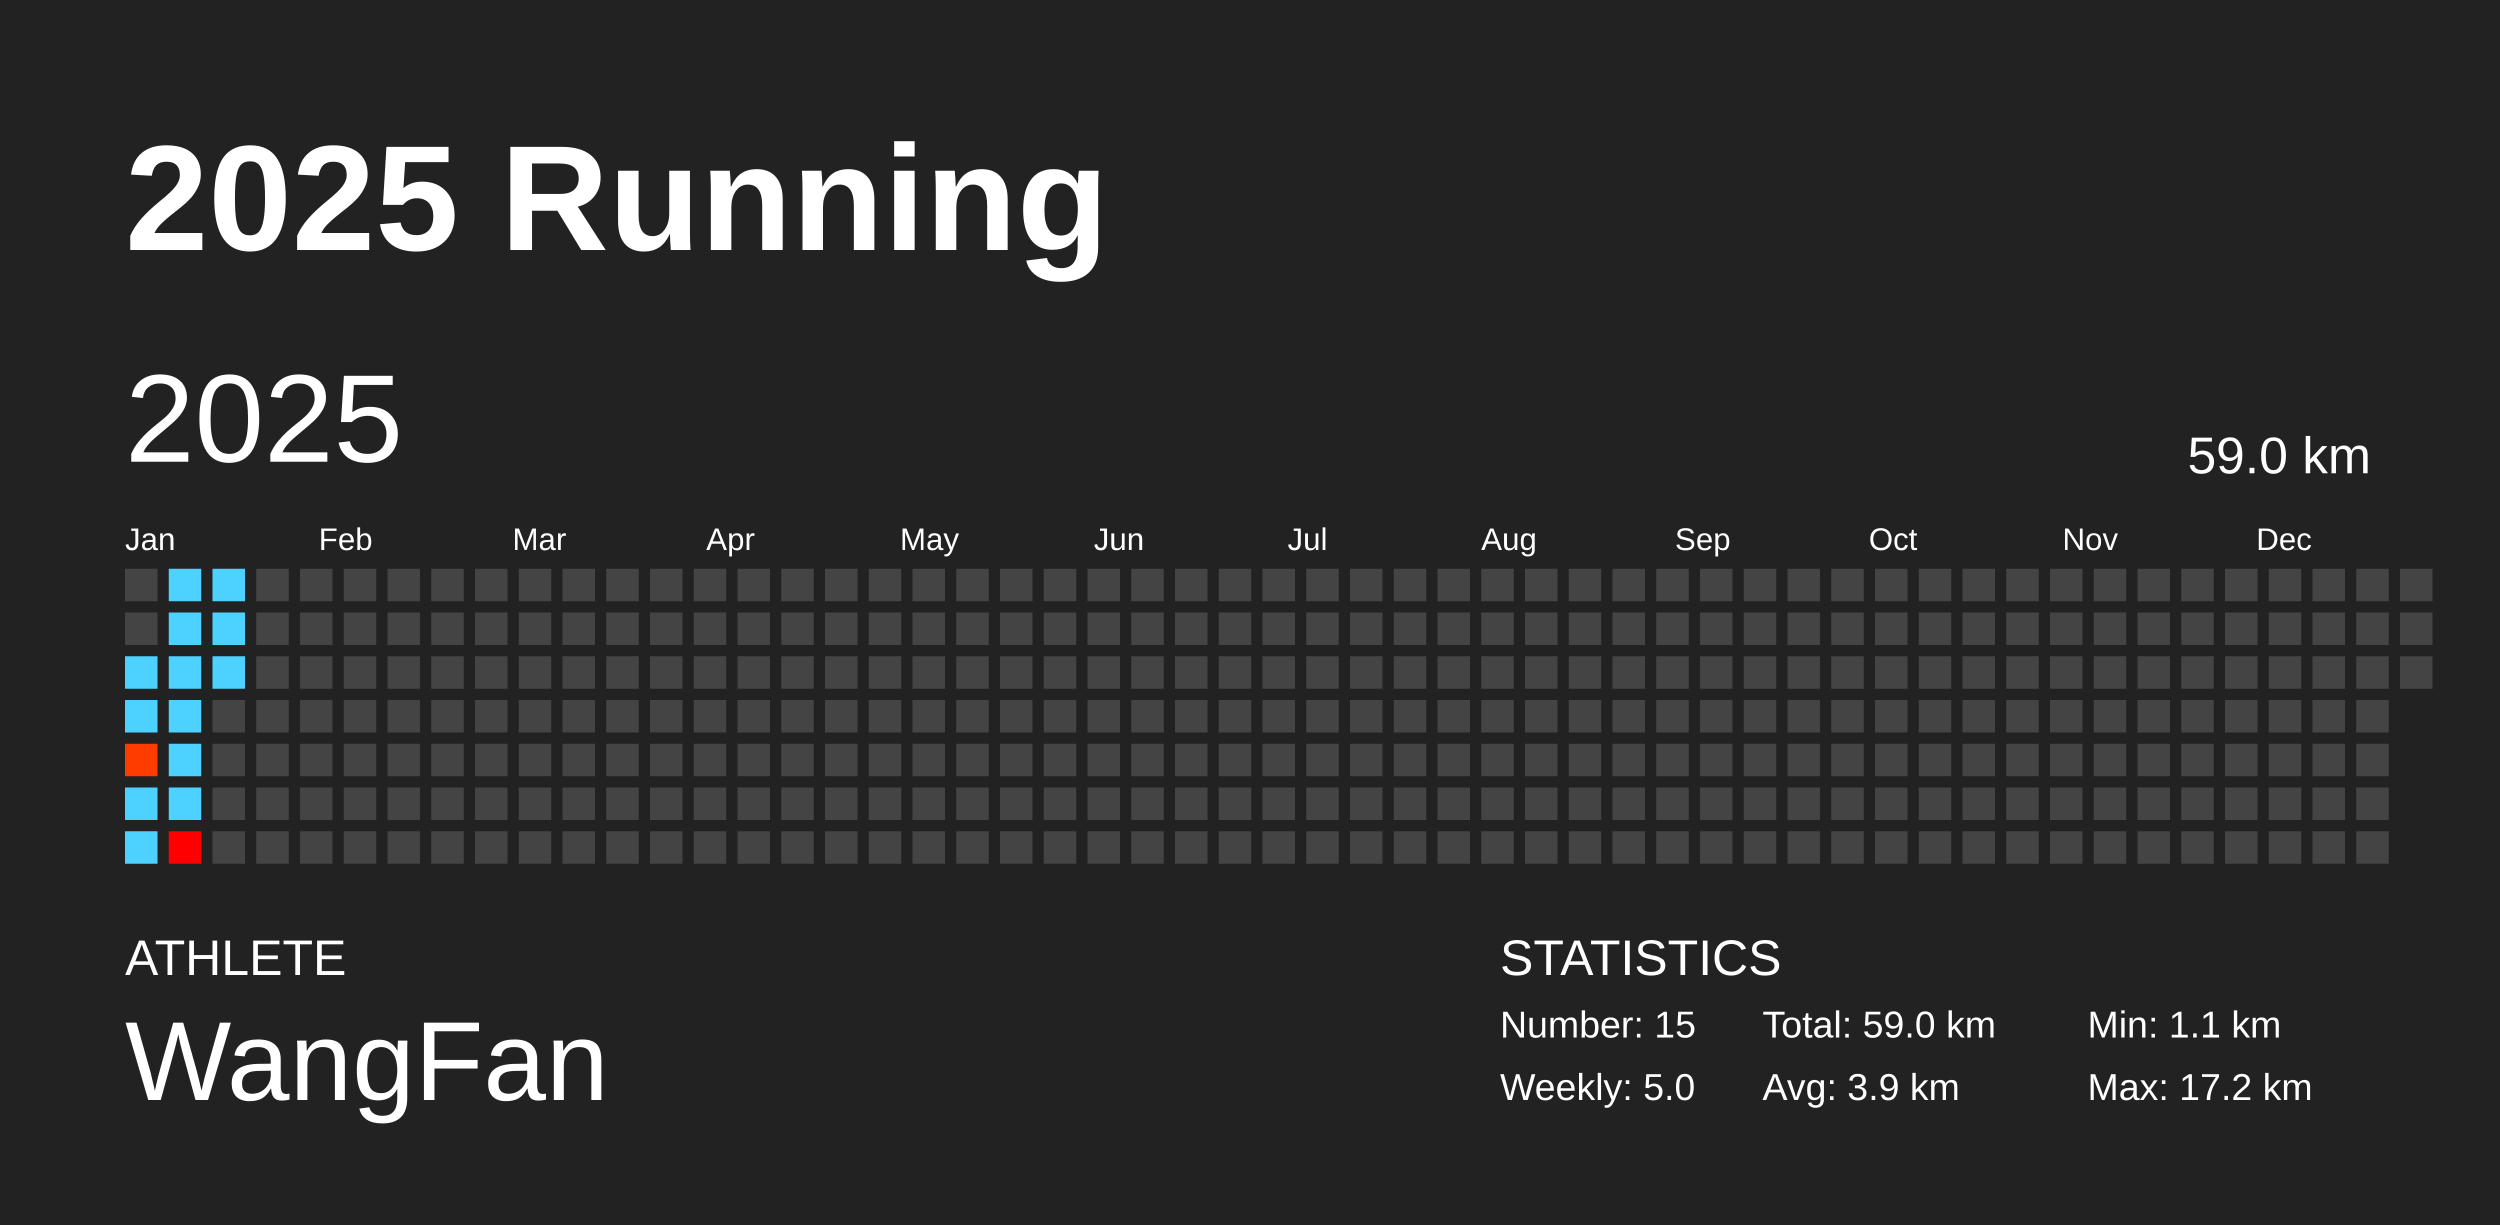
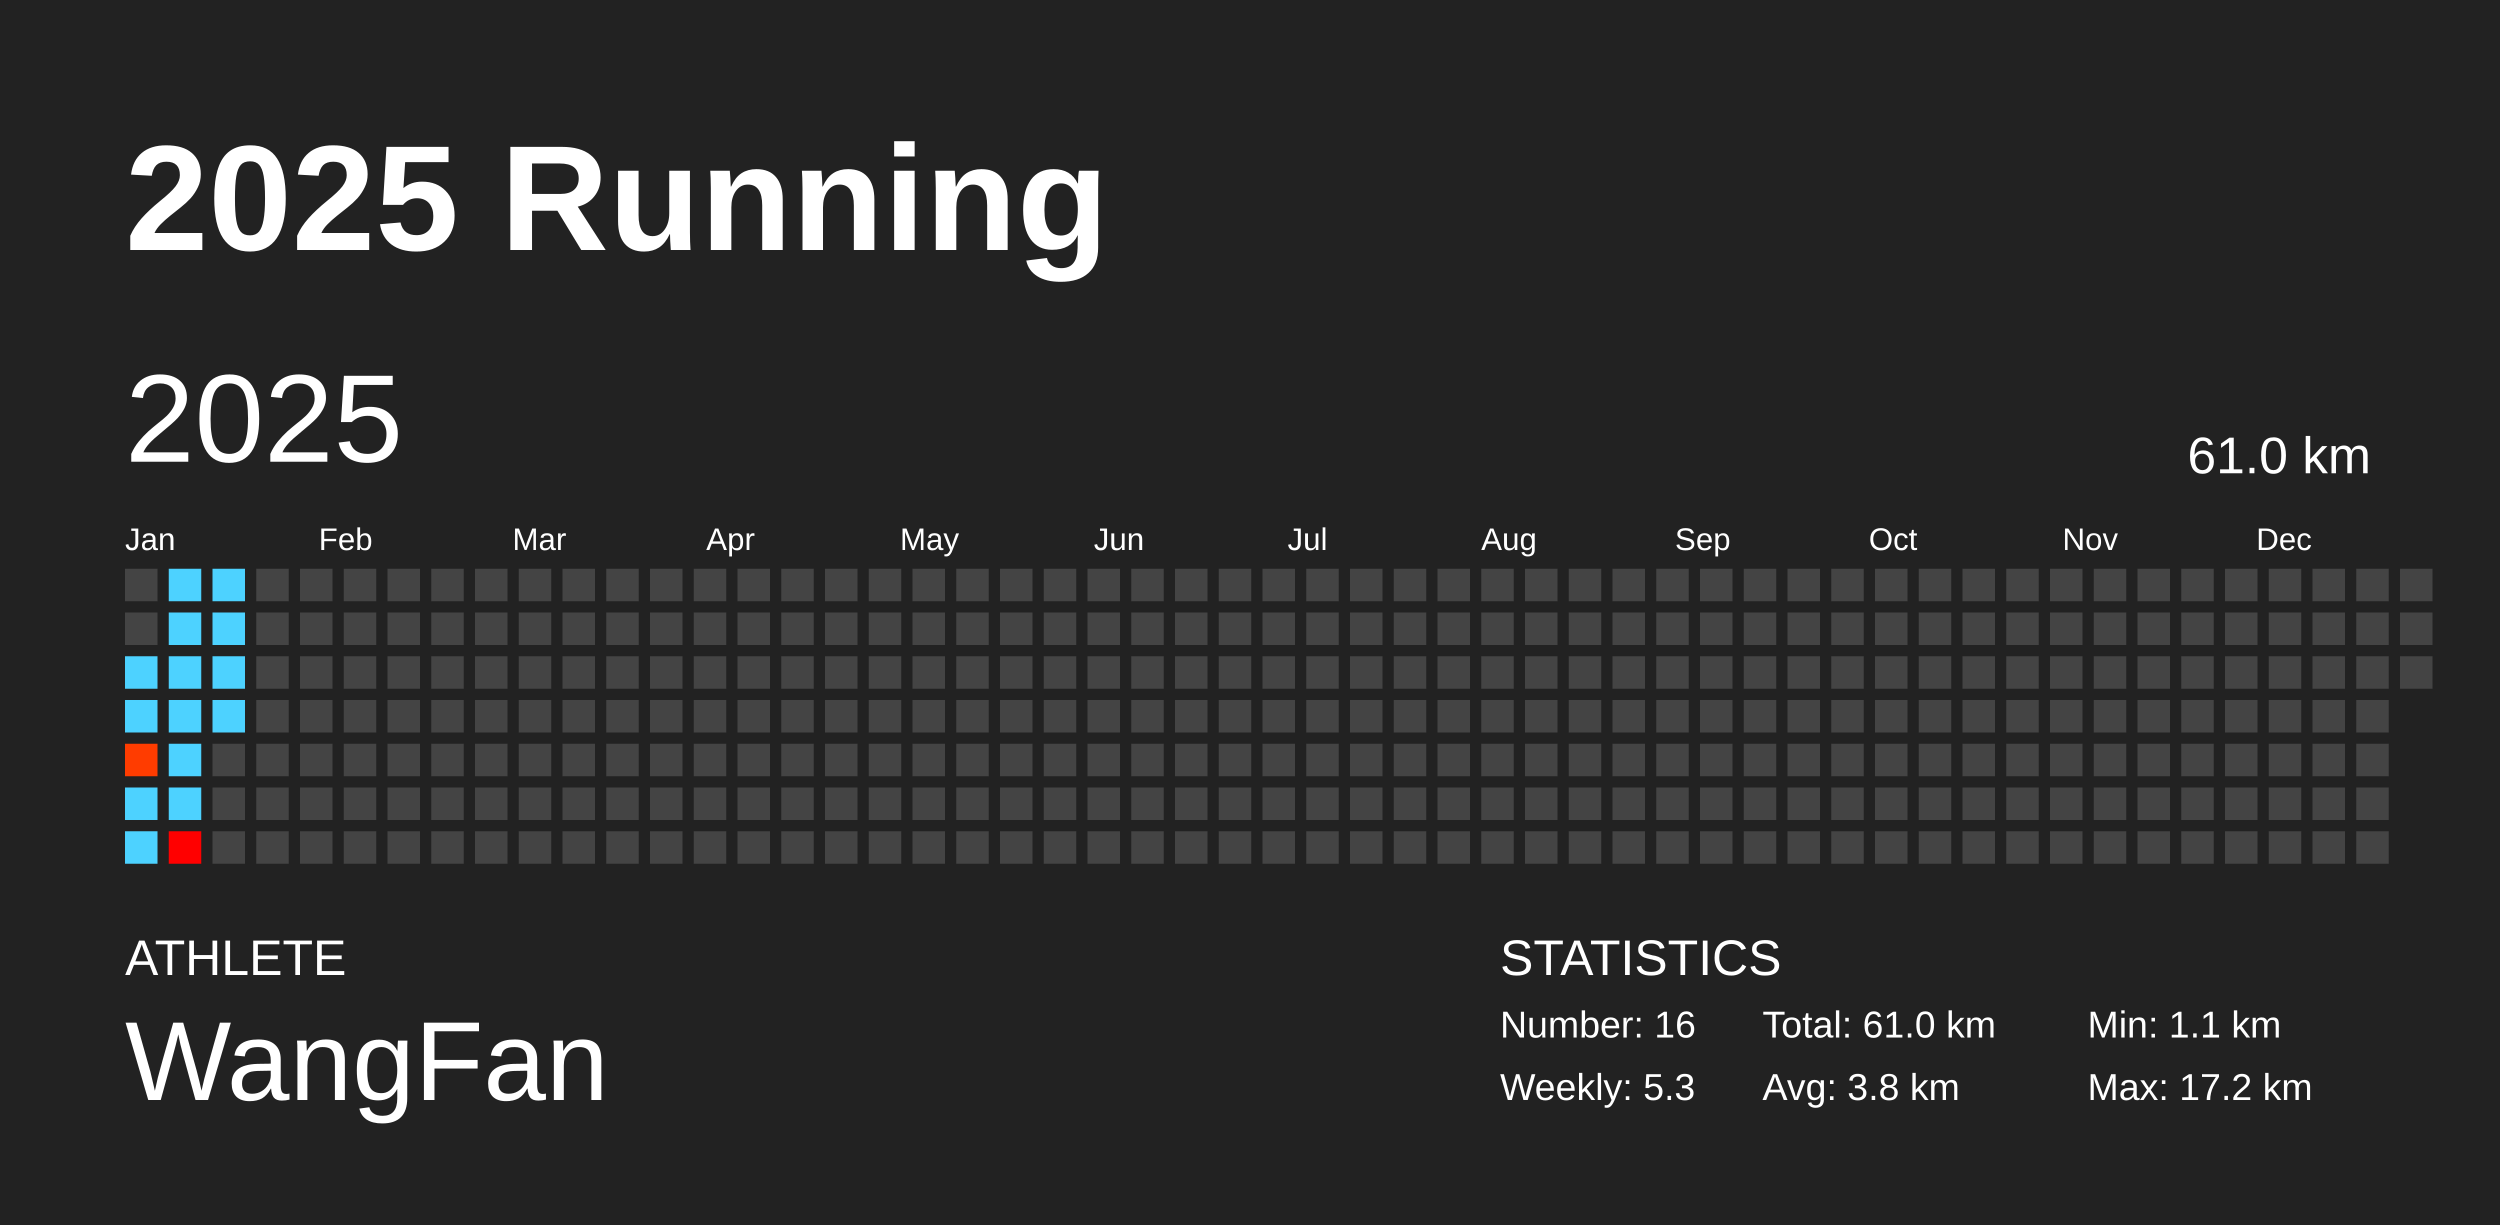
<svg xmlns="http://www.w3.org/2000/svg" baseProfile="full" height="98mm" version="1.1" viewBox="0,0,200,98" width="200mm">
  <defs />
  <rect fill="#222222" height="98" width="200" x="0" y="0" />
  <text fill="#FFFFFF" style="font-size:12px; font-family:Arial; font-weight:bold;" x="10" y="20">2025 Running</text>
  <text fill="#FFFFFF" style="font-size:4px; font-family:Arial" x="10" y="78">ATHLETE</text>
  <text fill="#FFFFFF" style="font-size:9px; font-family:Arial" x="10" y="88">WangFan</text>
  <text fill="#FFFFFF" style="font-size:4px; font-family:Arial" x="120" y="78">STATISTICS</text>
-   <text fill="#FFFFFF" style="font-size:3px; font-family:Arial" x="120" y="83">Number: 15</text>
-   <text fill="#FFFFFF" style="font-size:3px; font-family:Arial" x="120" y="88">Weekly: 5.0</text>
-   <text fill="#FFFFFF" style="font-size:3px; font-family:Arial" x="141" y="83">Total: 59.0 km</text>
-   <text fill="#FFFFFF" style="font-size:3px; font-family:Arial" x="141" y="88">Avg: 3.9 km</text>
+   <text fill="#FFFFFF" style="font-size:3px; font-family:Arial" x="120" y="83">Number: 16</text>
+   <text fill="#FFFFFF" style="font-size:3px; font-family:Arial" x="120" y="88">Weekly: 5.3</text>
+   <text fill="#FFFFFF" style="font-size:3px; font-family:Arial" x="141" y="83">Total: 61.0 km</text>
+   <text fill="#FFFFFF" style="font-size:3px; font-family:Arial" x="141" y="88">Avg: 3.8 km</text>
  <text fill="#FFFFFF" style="font-size:3px; font-family:Arial" x="167" y="83">Min: 1.1 km</text>
  <text fill="#FFFFFF" style="font-size:3px; font-family:Arial" x="167" y="88">Max: 17.2 km</text>
  <text dominant-baseline="hanging" fill="#FFFFFF" style="font-size:10.0px; font-family:Arial;" x="10" y="30">2025</text>
-   <text dominant-baseline="hanging" fill="#FFFFFF" style="font-size:4.125px; font-family:Arial;" x="175" y="35">59.0 km</text>
+   <text dominant-baseline="hanging" fill="#FFFFFF" style="font-size:4.125px; font-family:Arial;" x="175" y="35">61.0 km</text>
  <text fill="#FFFFFF" style="font-size:2.5px; font-family:Arial" x="10.0" y="44">Jan</text>
  <text fill="#FFFFFF" style="font-size:2.5px; font-family:Arial" x="25.5" y="44">Feb</text>
  <text fill="#FFFFFF" style="font-size:2.5px; font-family:Arial" x="41.0" y="44">Mar</text>
  <text fill="#FFFFFF" style="font-size:2.5px; font-family:Arial" x="56.5" y="44">Apr</text>
  <text fill="#FFFFFF" style="font-size:2.5px; font-family:Arial" x="72.0" y="44">May</text>
  <text fill="#FFFFFF" style="font-size:2.5px; font-family:Arial" x="87.5" y="44">Jun</text>
  <text fill="#FFFFFF" style="font-size:2.5px; font-family:Arial" x="103.0" y="44">Jul</text>
  <text fill="#FFFFFF" style="font-size:2.5px; font-family:Arial" x="118.5" y="44">Aug</text>
  <text fill="#FFFFFF" style="font-size:2.5px; font-family:Arial" x="134.0" y="44">Sep</text>
  <text fill="#FFFFFF" style="font-size:2.5px; font-family:Arial" x="149.5" y="44">Oct</text>
  <text fill="#FFFFFF" style="font-size:2.5px; font-family:Arial" x="165.0" y="44">Nov</text>
  <text fill="#FFFFFF" style="font-size:2.5px; font-family:Arial" x="180.5" y="44">Dec</text>
  <rect fill="#444444" height="2.6" width="2.6" x="10.0" y="45.5" />
  <rect fill="#444444" height="2.6" width="2.6" x="10.0" y="49.0" />
  <rect fill="#4dd2ff" height="2.6" width="2.6" x="10.0" y="52.5" />
  <rect fill="#4dd2ff" height="2.6" width="2.6" x="10.0" y="56.0" />
  <rect fill="#ff3c00" height="2.6" width="2.6" x="10.0" y="59.5" />
  <rect fill="#4dd2ff" height="2.6" width="2.6" x="10.0" y="63.0" />
  <rect fill="#4dd2ff" height="2.6" width="2.6" x="10.0" y="66.5" />
  <rect fill="#4dd2ff" height="2.6" width="2.6" x="13.5" y="45.5" />
  <rect fill="#4dd2ff" height="2.6" width="2.6" x="13.5" y="49.0" />
  <rect fill="#4dd2ff" height="2.6" width="2.6" x="13.5" y="52.5" />
  <rect fill="#4dd2ff" height="2.6" width="2.6" x="13.5" y="56.0" />
  <rect fill="#4dd2ff" height="2.6" width="2.6" x="13.5" y="59.5" />
  <rect fill="#4dd2ff" height="2.6" width="2.6" x="13.5" y="63.0" />
  <rect fill="#ff0000" height="2.6" width="2.6" x="13.5" y="66.5" />
  <rect fill="#4dd2ff" height="2.6" width="2.6" x="17.0" y="45.5" />
  <rect fill="#4dd2ff" height="2.6" width="2.6" x="17.0" y="49.0" />
  <rect fill="#4dd2ff" height="2.6" width="2.6" x="17.0" y="52.5" />
-   <rect fill="#444444" height="2.6" width="2.6" x="17.0" y="56.0" />
+   <rect fill="#4dd2ff" height="2.6" width="2.6" x="17.0" y="56.0" />
  <rect fill="#444444" height="2.6" width="2.6" x="17.0" y="59.5" />
  <rect fill="#444444" height="2.6" width="2.6" x="17.0" y="63.0" />
  <rect fill="#444444" height="2.6" width="2.6" x="17.0" y="66.5" />
  <rect fill="#444444" height="2.6" width="2.6" x="20.5" y="45.5" />
  <rect fill="#444444" height="2.6" width="2.6" x="20.5" y="49.0" />
  <rect fill="#444444" height="2.6" width="2.6" x="20.5" y="52.5" />
  <rect fill="#444444" height="2.6" width="2.6" x="20.5" y="56.0" />
  <rect fill="#444444" height="2.6" width="2.6" x="20.5" y="59.5" />
  <rect fill="#444444" height="2.6" width="2.6" x="20.5" y="63.0" />
  <rect fill="#444444" height="2.6" width="2.6" x="20.5" y="66.5" />
  <rect fill="#444444" height="2.6" width="2.6" x="24.0" y="45.5" />
  <rect fill="#444444" height="2.6" width="2.6" x="24.0" y="49.0" />
  <rect fill="#444444" height="2.6" width="2.6" x="24.0" y="52.5" />
  <rect fill="#444444" height="2.6" width="2.6" x="24.0" y="56.0" />
  <rect fill="#444444" height="2.6" width="2.6" x="24.0" y="59.5" />
  <rect fill="#444444" height="2.6" width="2.6" x="24.0" y="63.0" />
  <rect fill="#444444" height="2.6" width="2.6" x="24.0" y="66.5" />
  <rect fill="#444444" height="2.6" width="2.6" x="27.5" y="45.5" />
  <rect fill="#444444" height="2.6" width="2.6" x="27.5" y="49.0" />
  <rect fill="#444444" height="2.6" width="2.6" x="27.5" y="52.5" />
  <rect fill="#444444" height="2.6" width="2.6" x="27.5" y="56.0" />
  <rect fill="#444444" height="2.6" width="2.6" x="27.5" y="59.5" />
  <rect fill="#444444" height="2.6" width="2.6" x="27.5" y="63.0" />
  <rect fill="#444444" height="2.6" width="2.6" x="27.5" y="66.5" />
  <rect fill="#444444" height="2.6" width="2.6" x="31.0" y="45.5" />
  <rect fill="#444444" height="2.6" width="2.6" x="31.0" y="49.0" />
  <rect fill="#444444" height="2.6" width="2.6" x="31.0" y="52.5" />
  <rect fill="#444444" height="2.6" width="2.6" x="31.0" y="56.0" />
  <rect fill="#444444" height="2.6" width="2.6" x="31.0" y="59.5" />
  <rect fill="#444444" height="2.6" width="2.6" x="31.0" y="63.0" />
  <rect fill="#444444" height="2.6" width="2.6" x="31.0" y="66.5" />
  <rect fill="#444444" height="2.6" width="2.6" x="34.5" y="45.5" />
  <rect fill="#444444" height="2.6" width="2.6" x="34.5" y="49.0" />
  <rect fill="#444444" height="2.6" width="2.6" x="34.5" y="52.5" />
  <rect fill="#444444" height="2.6" width="2.6" x="34.5" y="56.0" />
  <rect fill="#444444" height="2.6" width="2.6" x="34.5" y="59.5" />
  <rect fill="#444444" height="2.6" width="2.6" x="34.5" y="63.0" />
  <rect fill="#444444" height="2.6" width="2.6" x="34.5" y="66.5" />
  <rect fill="#444444" height="2.6" width="2.6" x="38.0" y="45.5" />
  <rect fill="#444444" height="2.6" width="2.6" x="38.0" y="49.0" />
  <rect fill="#444444" height="2.6" width="2.6" x="38.0" y="52.5" />
  <rect fill="#444444" height="2.6" width="2.6" x="38.0" y="56.0" />
  <rect fill="#444444" height="2.6" width="2.6" x="38.0" y="59.5" />
  <rect fill="#444444" height="2.6" width="2.6" x="38.0" y="63.0" />
  <rect fill="#444444" height="2.6" width="2.6" x="38.0" y="66.5" />
  <rect fill="#444444" height="2.6" width="2.6" x="41.5" y="45.5" />
  <rect fill="#444444" height="2.6" width="2.6" x="41.5" y="49.0" />
  <rect fill="#444444" height="2.6" width="2.6" x="41.5" y="52.5" />
  <rect fill="#444444" height="2.6" width="2.6" x="41.5" y="56.0" />
  <rect fill="#444444" height="2.6" width="2.6" x="41.5" y="59.5" />
  <rect fill="#444444" height="2.6" width="2.6" x="41.5" y="63.0" />
  <rect fill="#444444" height="2.6" width="2.6" x="41.5" y="66.5" />
  <rect fill="#444444" height="2.6" width="2.6" x="45.0" y="45.5" />
  <rect fill="#444444" height="2.6" width="2.6" x="45.0" y="49.0" />
  <rect fill="#444444" height="2.6" width="2.6" x="45.0" y="52.5" />
  <rect fill="#444444" height="2.6" width="2.6" x="45.0" y="56.0" />
  <rect fill="#444444" height="2.6" width="2.6" x="45.0" y="59.5" />
  <rect fill="#444444" height="2.6" width="2.6" x="45.0" y="63.0" />
  <rect fill="#444444" height="2.6" width="2.6" x="45.0" y="66.5" />
  <rect fill="#444444" height="2.6" width="2.6" x="48.5" y="45.5" />
  <rect fill="#444444" height="2.6" width="2.6" x="48.5" y="49.0" />
  <rect fill="#444444" height="2.6" width="2.6" x="48.5" y="52.5" />
  <rect fill="#444444" height="2.6" width="2.6" x="48.5" y="56.0" />
  <rect fill="#444444" height="2.6" width="2.6" x="48.5" y="59.5" />
  <rect fill="#444444" height="2.6" width="2.6" x="48.5" y="63.0" />
  <rect fill="#444444" height="2.6" width="2.6" x="48.5" y="66.5" />
  <rect fill="#444444" height="2.6" width="2.6" x="52.0" y="45.5" />
  <rect fill="#444444" height="2.6" width="2.6" x="52.0" y="49.0" />
  <rect fill="#444444" height="2.6" width="2.6" x="52.0" y="52.5" />
  <rect fill="#444444" height="2.6" width="2.6" x="52.0" y="56.0" />
  <rect fill="#444444" height="2.6" width="2.6" x="52.0" y="59.5" />
  <rect fill="#444444" height="2.6" width="2.6" x="52.0" y="63.0" />
  <rect fill="#444444" height="2.6" width="2.6" x="52.0" y="66.5" />
  <rect fill="#444444" height="2.6" width="2.6" x="55.5" y="45.5" />
  <rect fill="#444444" height="2.6" width="2.6" x="55.5" y="49.0" />
  <rect fill="#444444" height="2.6" width="2.6" x="55.5" y="52.5" />
  <rect fill="#444444" height="2.6" width="2.6" x="55.5" y="56.0" />
  <rect fill="#444444" height="2.6" width="2.6" x="55.5" y="59.5" />
  <rect fill="#444444" height="2.6" width="2.6" x="55.5" y="63.0" />
  <rect fill="#444444" height="2.6" width="2.6" x="55.5" y="66.5" />
  <rect fill="#444444" height="2.6" width="2.6" x="59.0" y="45.5" />
  <rect fill="#444444" height="2.6" width="2.6" x="59.0" y="49.0" />
  <rect fill="#444444" height="2.6" width="2.6" x="59.0" y="52.5" />
  <rect fill="#444444" height="2.6" width="2.6" x="59.0" y="56.0" />
  <rect fill="#444444" height="2.6" width="2.6" x="59.0" y="59.5" />
  <rect fill="#444444" height="2.6" width="2.6" x="59.0" y="63.0" />
  <rect fill="#444444" height="2.6" width="2.6" x="59.0" y="66.5" />
  <rect fill="#444444" height="2.6" width="2.6" x="62.5" y="45.5" />
  <rect fill="#444444" height="2.6" width="2.6" x="62.5" y="49.0" />
  <rect fill="#444444" height="2.6" width="2.6" x="62.5" y="52.5" />
  <rect fill="#444444" height="2.6" width="2.6" x="62.5" y="56.0" />
  <rect fill="#444444" height="2.6" width="2.6" x="62.5" y="59.5" />
  <rect fill="#444444" height="2.6" width="2.6" x="62.5" y="63.0" />
  <rect fill="#444444" height="2.6" width="2.6" x="62.5" y="66.5" />
  <rect fill="#444444" height="2.6" width="2.6" x="66.0" y="45.5" />
  <rect fill="#444444" height="2.6" width="2.6" x="66.0" y="49.0" />
  <rect fill="#444444" height="2.6" width="2.6" x="66.0" y="52.5" />
  <rect fill="#444444" height="2.6" width="2.6" x="66.0" y="56.0" />
  <rect fill="#444444" height="2.6" width="2.6" x="66.0" y="59.5" />
  <rect fill="#444444" height="2.6" width="2.6" x="66.0" y="63.0" />
  <rect fill="#444444" height="2.6" width="2.6" x="66.0" y="66.5" />
  <rect fill="#444444" height="2.6" width="2.6" x="69.5" y="45.5" />
  <rect fill="#444444" height="2.6" width="2.6" x="69.5" y="49.0" />
  <rect fill="#444444" height="2.6" width="2.6" x="69.5" y="52.5" />
  <rect fill="#444444" height="2.6" width="2.6" x="69.5" y="56.0" />
  <rect fill="#444444" height="2.6" width="2.6" x="69.5" y="59.5" />
  <rect fill="#444444" height="2.6" width="2.6" x="69.5" y="63.0" />
  <rect fill="#444444" height="2.6" width="2.6" x="69.5" y="66.5" />
  <rect fill="#444444" height="2.6" width="2.6" x="73.0" y="45.5" />
  <rect fill="#444444" height="2.6" width="2.6" x="73.0" y="49.0" />
  <rect fill="#444444" height="2.6" width="2.6" x="73.0" y="52.5" />
  <rect fill="#444444" height="2.6" width="2.6" x="73.0" y="56.0" />
  <rect fill="#444444" height="2.6" width="2.6" x="73.0" y="59.5" />
  <rect fill="#444444" height="2.6" width="2.6" x="73.0" y="63.0" />
  <rect fill="#444444" height="2.6" width="2.6" x="73.0" y="66.5" />
  <rect fill="#444444" height="2.6" width="2.6" x="76.5" y="45.5" />
  <rect fill="#444444" height="2.6" width="2.6" x="76.5" y="49.0" />
  <rect fill="#444444" height="2.6" width="2.6" x="76.5" y="52.5" />
  <rect fill="#444444" height="2.6" width="2.6" x="76.5" y="56.0" />
  <rect fill="#444444" height="2.6" width="2.6" x="76.5" y="59.5" />
  <rect fill="#444444" height="2.6" width="2.6" x="76.5" y="63.0" />
  <rect fill="#444444" height="2.6" width="2.6" x="76.5" y="66.5" />
  <rect fill="#444444" height="2.6" width="2.6" x="80.0" y="45.5" />
  <rect fill="#444444" height="2.6" width="2.6" x="80.0" y="49.0" />
  <rect fill="#444444" height="2.6" width="2.6" x="80.0" y="52.5" />
  <rect fill="#444444" height="2.6" width="2.6" x="80.0" y="56.0" />
  <rect fill="#444444" height="2.6" width="2.6" x="80.0" y="59.5" />
  <rect fill="#444444" height="2.6" width="2.6" x="80.0" y="63.0" />
  <rect fill="#444444" height="2.6" width="2.6" x="80.0" y="66.5" />
  <rect fill="#444444" height="2.6" width="2.6" x="83.5" y="45.5" />
  <rect fill="#444444" height="2.6" width="2.6" x="83.5" y="49.0" />
  <rect fill="#444444" height="2.6" width="2.6" x="83.5" y="52.5" />
  <rect fill="#444444" height="2.6" width="2.6" x="83.5" y="56.0" />
  <rect fill="#444444" height="2.6" width="2.6" x="83.5" y="59.5" />
  <rect fill="#444444" height="2.6" width="2.6" x="83.5" y="63.0" />
  <rect fill="#444444" height="2.6" width="2.6" x="83.5" y="66.5" />
  <rect fill="#444444" height="2.6" width="2.6" x="87.0" y="45.5" />
  <rect fill="#444444" height="2.6" width="2.6" x="87.0" y="49.0" />
  <rect fill="#444444" height="2.6" width="2.6" x="87.0" y="52.5" />
  <rect fill="#444444" height="2.6" width="2.6" x="87.0" y="56.0" />
  <rect fill="#444444" height="2.6" width="2.6" x="87.0" y="59.5" />
  <rect fill="#444444" height="2.6" width="2.6" x="87.0" y="63.0" />
  <rect fill="#444444" height="2.6" width="2.6" x="87.0" y="66.5" />
  <rect fill="#444444" height="2.6" width="2.6" x="90.5" y="45.5" />
  <rect fill="#444444" height="2.6" width="2.6" x="90.5" y="49.0" />
  <rect fill="#444444" height="2.6" width="2.6" x="90.5" y="52.5" />
  <rect fill="#444444" height="2.6" width="2.6" x="90.5" y="56.0" />
  <rect fill="#444444" height="2.6" width="2.6" x="90.5" y="59.5" />
  <rect fill="#444444" height="2.6" width="2.6" x="90.5" y="63.0" />
  <rect fill="#444444" height="2.6" width="2.6" x="90.5" y="66.5" />
  <rect fill="#444444" height="2.6" width="2.6" x="94.0" y="45.5" />
  <rect fill="#444444" height="2.6" width="2.6" x="94.0" y="49.0" />
  <rect fill="#444444" height="2.6" width="2.6" x="94.0" y="52.5" />
  <rect fill="#444444" height="2.6" width="2.6" x="94.0" y="56.0" />
  <rect fill="#444444" height="2.6" width="2.6" x="94.0" y="59.5" />
  <rect fill="#444444" height="2.6" width="2.6" x="94.0" y="63.0" />
  <rect fill="#444444" height="2.6" width="2.6" x="94.0" y="66.5" />
  <rect fill="#444444" height="2.6" width="2.6" x="97.5" y="45.5" />
  <rect fill="#444444" height="2.6" width="2.6" x="97.5" y="49.0" />
  <rect fill="#444444" height="2.6" width="2.6" x="97.5" y="52.5" />
  <rect fill="#444444" height="2.6" width="2.6" x="97.5" y="56.0" />
  <rect fill="#444444" height="2.6" width="2.6" x="97.5" y="59.5" />
  <rect fill="#444444" height="2.6" width="2.6" x="97.5" y="63.0" />
  <rect fill="#444444" height="2.6" width="2.6" x="97.5" y="66.5" />
  <rect fill="#444444" height="2.6" width="2.6" x="101.0" y="45.5" />
  <rect fill="#444444" height="2.6" width="2.6" x="101.0" y="49.0" />
  <rect fill="#444444" height="2.6" width="2.6" x="101.0" y="52.5" />
  <rect fill="#444444" height="2.6" width="2.6" x="101.0" y="56.0" />
  <rect fill="#444444" height="2.6" width="2.6" x="101.0" y="59.5" />
  <rect fill="#444444" height="2.6" width="2.6" x="101.0" y="63.0" />
  <rect fill="#444444" height="2.6" width="2.6" x="101.0" y="66.5" />
  <rect fill="#444444" height="2.6" width="2.6" x="104.5" y="45.5" />
  <rect fill="#444444" height="2.6" width="2.6" x="104.5" y="49.0" />
  <rect fill="#444444" height="2.6" width="2.6" x="104.5" y="52.5" />
  <rect fill="#444444" height="2.6" width="2.6" x="104.5" y="56.0" />
  <rect fill="#444444" height="2.6" width="2.6" x="104.5" y="59.5" />
  <rect fill="#444444" height="2.6" width="2.6" x="104.5" y="63.0" />
  <rect fill="#444444" height="2.6" width="2.6" x="104.5" y="66.5" />
  <rect fill="#444444" height="2.6" width="2.6" x="108.0" y="45.5" />
  <rect fill="#444444" height="2.6" width="2.6" x="108.0" y="49.0" />
  <rect fill="#444444" height="2.6" width="2.6" x="108.0" y="52.5" />
  <rect fill="#444444" height="2.6" width="2.6" x="108.0" y="56.0" />
  <rect fill="#444444" height="2.6" width="2.6" x="108.0" y="59.5" />
  <rect fill="#444444" height="2.6" width="2.6" x="108.0" y="63.0" />
  <rect fill="#444444" height="2.6" width="2.6" x="108.0" y="66.5" />
  <rect fill="#444444" height="2.6" width="2.6" x="111.5" y="45.5" />
  <rect fill="#444444" height="2.6" width="2.6" x="111.5" y="49.0" />
  <rect fill="#444444" height="2.6" width="2.6" x="111.5" y="52.5" />
  <rect fill="#444444" height="2.6" width="2.6" x="111.5" y="56.0" />
  <rect fill="#444444" height="2.6" width="2.6" x="111.5" y="59.5" />
  <rect fill="#444444" height="2.6" width="2.6" x="111.5" y="63.0" />
  <rect fill="#444444" height="2.6" width="2.6" x="111.5" y="66.5" />
  <rect fill="#444444" height="2.6" width="2.6" x="115.0" y="45.5" />
  <rect fill="#444444" height="2.6" width="2.6" x="115.0" y="49.0" />
  <rect fill="#444444" height="2.6" width="2.6" x="115.0" y="52.5" />
  <rect fill="#444444" height="2.6" width="2.6" x="115.0" y="56.0" />
  <rect fill="#444444" height="2.6" width="2.6" x="115.0" y="59.5" />
  <rect fill="#444444" height="2.6" width="2.6" x="115.0" y="63.0" />
  <rect fill="#444444" height="2.6" width="2.6" x="115.0" y="66.5" />
  <rect fill="#444444" height="2.6" width="2.6" x="118.5" y="45.5" />
  <rect fill="#444444" height="2.6" width="2.6" x="118.5" y="49.0" />
  <rect fill="#444444" height="2.6" width="2.6" x="118.5" y="52.5" />
  <rect fill="#444444" height="2.6" width="2.6" x="118.5" y="56.0" />
  <rect fill="#444444" height="2.6" width="2.6" x="118.5" y="59.5" />
  <rect fill="#444444" height="2.6" width="2.6" x="118.5" y="63.0" />
  <rect fill="#444444" height="2.6" width="2.6" x="118.5" y="66.5" />
  <rect fill="#444444" height="2.6" width="2.6" x="122.0" y="45.5" />
  <rect fill="#444444" height="2.6" width="2.6" x="122.0" y="49.0" />
  <rect fill="#444444" height="2.6" width="2.6" x="122.0" y="52.5" />
  <rect fill="#444444" height="2.6" width="2.6" x="122.0" y="56.0" />
  <rect fill="#444444" height="2.6" width="2.6" x="122.0" y="59.5" />
  <rect fill="#444444" height="2.6" width="2.6" x="122.0" y="63.0" />
  <rect fill="#444444" height="2.6" width="2.6" x="122.0" y="66.5" />
  <rect fill="#444444" height="2.6" width="2.6" x="125.5" y="45.5" />
  <rect fill="#444444" height="2.6" width="2.6" x="125.5" y="49.0" />
  <rect fill="#444444" height="2.6" width="2.6" x="125.5" y="52.5" />
  <rect fill="#444444" height="2.6" width="2.6" x="125.5" y="56.0" />
  <rect fill="#444444" height="2.6" width="2.6" x="125.5" y="59.5" />
  <rect fill="#444444" height="2.6" width="2.6" x="125.5" y="63.0" />
  <rect fill="#444444" height="2.6" width="2.6" x="125.5" y="66.5" />
  <rect fill="#444444" height="2.6" width="2.6" x="129.0" y="45.5" />
  <rect fill="#444444" height="2.6" width="2.6" x="129.0" y="49.0" />
  <rect fill="#444444" height="2.6" width="2.6" x="129.0" y="52.5" />
  <rect fill="#444444" height="2.6" width="2.6" x="129.0" y="56.0" />
  <rect fill="#444444" height="2.6" width="2.6" x="129.0" y="59.5" />
  <rect fill="#444444" height="2.6" width="2.6" x="129.0" y="63.0" />
  <rect fill="#444444" height="2.6" width="2.6" x="129.0" y="66.5" />
  <rect fill="#444444" height="2.6" width="2.6" x="132.5" y="45.5" />
  <rect fill="#444444" height="2.6" width="2.6" x="132.5" y="49.0" />
  <rect fill="#444444" height="2.6" width="2.6" x="132.5" y="52.5" />
  <rect fill="#444444" height="2.6" width="2.6" x="132.5" y="56.0" />
  <rect fill="#444444" height="2.6" width="2.6" x="132.5" y="59.5" />
  <rect fill="#444444" height="2.6" width="2.6" x="132.5" y="63.0" />
  <rect fill="#444444" height="2.6" width="2.6" x="132.5" y="66.5" />
  <rect fill="#444444" height="2.6" width="2.6" x="136.0" y="45.5" />
  <rect fill="#444444" height="2.6" width="2.6" x="136.0" y="49.0" />
  <rect fill="#444444" height="2.6" width="2.6" x="136.0" y="52.5" />
  <rect fill="#444444" height="2.6" width="2.6" x="136.0" y="56.0" />
  <rect fill="#444444" height="2.6" width="2.6" x="136.0" y="59.5" />
  <rect fill="#444444" height="2.6" width="2.6" x="136.0" y="63.0" />
  <rect fill="#444444" height="2.6" width="2.6" x="136.0" y="66.5" />
  <rect fill="#444444" height="2.6" width="2.6" x="139.5" y="45.5" />
  <rect fill="#444444" height="2.6" width="2.6" x="139.5" y="49.0" />
  <rect fill="#444444" height="2.6" width="2.6" x="139.5" y="52.5" />
  <rect fill="#444444" height="2.6" width="2.6" x="139.5" y="56.0" />
  <rect fill="#444444" height="2.6" width="2.6" x="139.5" y="59.5" />
  <rect fill="#444444" height="2.6" width="2.6" x="139.5" y="63.0" />
  <rect fill="#444444" height="2.6" width="2.6" x="139.5" y="66.5" />
  <rect fill="#444444" height="2.6" width="2.6" x="143.0" y="45.5" />
  <rect fill="#444444" height="2.6" width="2.6" x="143.0" y="49.0" />
  <rect fill="#444444" height="2.6" width="2.6" x="143.0" y="52.5" />
  <rect fill="#444444" height="2.6" width="2.6" x="143.0" y="56.0" />
  <rect fill="#444444" height="2.6" width="2.6" x="143.0" y="59.5" />
  <rect fill="#444444" height="2.6" width="2.6" x="143.0" y="63.0" />
  <rect fill="#444444" height="2.6" width="2.6" x="143.0" y="66.5" />
  <rect fill="#444444" height="2.6" width="2.6" x="146.5" y="45.5" />
  <rect fill="#444444" height="2.6" width="2.6" x="146.5" y="49.0" />
  <rect fill="#444444" height="2.6" width="2.6" x="146.5" y="52.5" />
  <rect fill="#444444" height="2.6" width="2.6" x="146.5" y="56.0" />
  <rect fill="#444444" height="2.6" width="2.6" x="146.5" y="59.5" />
  <rect fill="#444444" height="2.6" width="2.6" x="146.5" y="63.0" />
  <rect fill="#444444" height="2.6" width="2.6" x="146.5" y="66.5" />
  <rect fill="#444444" height="2.6" width="2.6" x="150.0" y="45.5" />
  <rect fill="#444444" height="2.6" width="2.6" x="150.0" y="49.0" />
  <rect fill="#444444" height="2.6" width="2.6" x="150.0" y="52.5" />
  <rect fill="#444444" height="2.6" width="2.6" x="150.0" y="56.0" />
  <rect fill="#444444" height="2.6" width="2.6" x="150.0" y="59.5" />
  <rect fill="#444444" height="2.6" width="2.6" x="150.0" y="63.0" />
  <rect fill="#444444" height="2.6" width="2.6" x="150.0" y="66.5" />
  <rect fill="#444444" height="2.6" width="2.6" x="153.5" y="45.5" />
  <rect fill="#444444" height="2.6" width="2.6" x="153.5" y="49.0" />
  <rect fill="#444444" height="2.6" width="2.6" x="153.5" y="52.5" />
  <rect fill="#444444" height="2.6" width="2.6" x="153.5" y="56.0" />
  <rect fill="#444444" height="2.6" width="2.6" x="153.5" y="59.5" />
  <rect fill="#444444" height="2.6" width="2.6" x="153.5" y="63.0" />
  <rect fill="#444444" height="2.6" width="2.6" x="153.5" y="66.5" />
  <rect fill="#444444" height="2.6" width="2.6" x="157.0" y="45.5" />
  <rect fill="#444444" height="2.6" width="2.6" x="157.0" y="49.0" />
  <rect fill="#444444" height="2.6" width="2.6" x="157.0" y="52.5" />
  <rect fill="#444444" height="2.6" width="2.6" x="157.0" y="56.0" />
  <rect fill="#444444" height="2.6" width="2.6" x="157.0" y="59.5" />
  <rect fill="#444444" height="2.6" width="2.6" x="157.0" y="63.0" />
  <rect fill="#444444" height="2.6" width="2.6" x="157.0" y="66.5" />
  <rect fill="#444444" height="2.6" width="2.6" x="160.5" y="45.5" />
  <rect fill="#444444" height="2.6" width="2.6" x="160.5" y="49.0" />
  <rect fill="#444444" height="2.6" width="2.6" x="160.5" y="52.5" />
  <rect fill="#444444" height="2.6" width="2.6" x="160.5" y="56.0" />
  <rect fill="#444444" height="2.6" width="2.6" x="160.5" y="59.5" />
  <rect fill="#444444" height="2.6" width="2.6" x="160.5" y="63.0" />
  <rect fill="#444444" height="2.6" width="2.6" x="160.5" y="66.5" />
  <rect fill="#444444" height="2.6" width="2.6" x="164.0" y="45.5" />
  <rect fill="#444444" height="2.6" width="2.6" x="164.0" y="49.0" />
  <rect fill="#444444" height="2.6" width="2.6" x="164.0" y="52.5" />
  <rect fill="#444444" height="2.6" width="2.6" x="164.0" y="56.0" />
  <rect fill="#444444" height="2.6" width="2.6" x="164.0" y="59.5" />
  <rect fill="#444444" height="2.6" width="2.6" x="164.0" y="63.0" />
  <rect fill="#444444" height="2.6" width="2.6" x="164.0" y="66.5" />
  <rect fill="#444444" height="2.6" width="2.6" x="167.5" y="45.5" />
  <rect fill="#444444" height="2.6" width="2.6" x="167.5" y="49.0" />
  <rect fill="#444444" height="2.6" width="2.6" x="167.5" y="52.5" />
  <rect fill="#444444" height="2.6" width="2.6" x="167.5" y="56.0" />
  <rect fill="#444444" height="2.6" width="2.6" x="167.5" y="59.5" />
  <rect fill="#444444" height="2.6" width="2.6" x="167.5" y="63.0" />
  <rect fill="#444444" height="2.6" width="2.6" x="167.5" y="66.5" />
  <rect fill="#444444" height="2.6" width="2.6" x="171.0" y="45.5" />
  <rect fill="#444444" height="2.6" width="2.6" x="171.0" y="49.0" />
  <rect fill="#444444" height="2.6" width="2.6" x="171.0" y="52.5" />
  <rect fill="#444444" height="2.6" width="2.6" x="171.0" y="56.0" />
  <rect fill="#444444" height="2.6" width="2.6" x="171.0" y="59.5" />
  <rect fill="#444444" height="2.6" width="2.6" x="171.0" y="63.0" />
  <rect fill="#444444" height="2.6" width="2.6" x="171.0" y="66.5" />
  <rect fill="#444444" height="2.6" width="2.6" x="174.5" y="45.5" />
  <rect fill="#444444" height="2.6" width="2.6" x="174.5" y="49.0" />
  <rect fill="#444444" height="2.6" width="2.6" x="174.5" y="52.5" />
  <rect fill="#444444" height="2.6" width="2.6" x="174.5" y="56.0" />
  <rect fill="#444444" height="2.6" width="2.6" x="174.5" y="59.5" />
  <rect fill="#444444" height="2.6" width="2.6" x="174.5" y="63.0" />
  <rect fill="#444444" height="2.6" width="2.6" x="174.5" y="66.5" />
  <rect fill="#444444" height="2.6" width="2.6" x="178.0" y="45.5" />
  <rect fill="#444444" height="2.6" width="2.6" x="178.0" y="49.0" />
  <rect fill="#444444" height="2.6" width="2.6" x="178.0" y="52.5" />
  <rect fill="#444444" height="2.6" width="2.6" x="178.0" y="56.0" />
  <rect fill="#444444" height="2.6" width="2.6" x="178.0" y="59.5" />
  <rect fill="#444444" height="2.6" width="2.6" x="178.0" y="63.0" />
  <rect fill="#444444" height="2.6" width="2.6" x="178.0" y="66.5" />
  <rect fill="#444444" height="2.6" width="2.6" x="181.5" y="45.5" />
  <rect fill="#444444" height="2.6" width="2.6" x="181.5" y="49.0" />
  <rect fill="#444444" height="2.6" width="2.6" x="181.5" y="52.5" />
  <rect fill="#444444" height="2.6" width="2.6" x="181.5" y="56.0" />
  <rect fill="#444444" height="2.6" width="2.6" x="181.5" y="59.5" />
  <rect fill="#444444" height="2.6" width="2.6" x="181.5" y="63.0" />
  <rect fill="#444444" height="2.6" width="2.6" x="181.5" y="66.5" />
  <rect fill="#444444" height="2.6" width="2.6" x="185.0" y="45.5" />
  <rect fill="#444444" height="2.6" width="2.6" x="185.0" y="49.0" />
  <rect fill="#444444" height="2.6" width="2.6" x="185.0" y="52.5" />
  <rect fill="#444444" height="2.6" width="2.6" x="185.0" y="56.0" />
  <rect fill="#444444" height="2.6" width="2.6" x="185.0" y="59.5" />
  <rect fill="#444444" height="2.6" width="2.6" x="185.0" y="63.0" />
  <rect fill="#444444" height="2.6" width="2.6" x="185.0" y="66.5" />
  <rect fill="#444444" height="2.6" width="2.6" x="188.5" y="45.5" />
  <rect fill="#444444" height="2.6" width="2.6" x="188.5" y="49.0" />
  <rect fill="#444444" height="2.6" width="2.6" x="188.5" y="52.5" />
  <rect fill="#444444" height="2.6" width="2.6" x="188.5" y="56.0" />
  <rect fill="#444444" height="2.6" width="2.6" x="188.5" y="59.5" />
  <rect fill="#444444" height="2.6" width="2.6" x="188.5" y="63.0" />
  <rect fill="#444444" height="2.6" width="2.6" x="188.5" y="66.5" />
  <rect fill="#444444" height="2.6" width="2.6" x="192.0" y="45.5" />
  <rect fill="#444444" height="2.6" width="2.6" x="192.0" y="49.0" />
  <rect fill="#444444" height="2.6" width="2.6" x="192.0" y="52.5" />
</svg>
